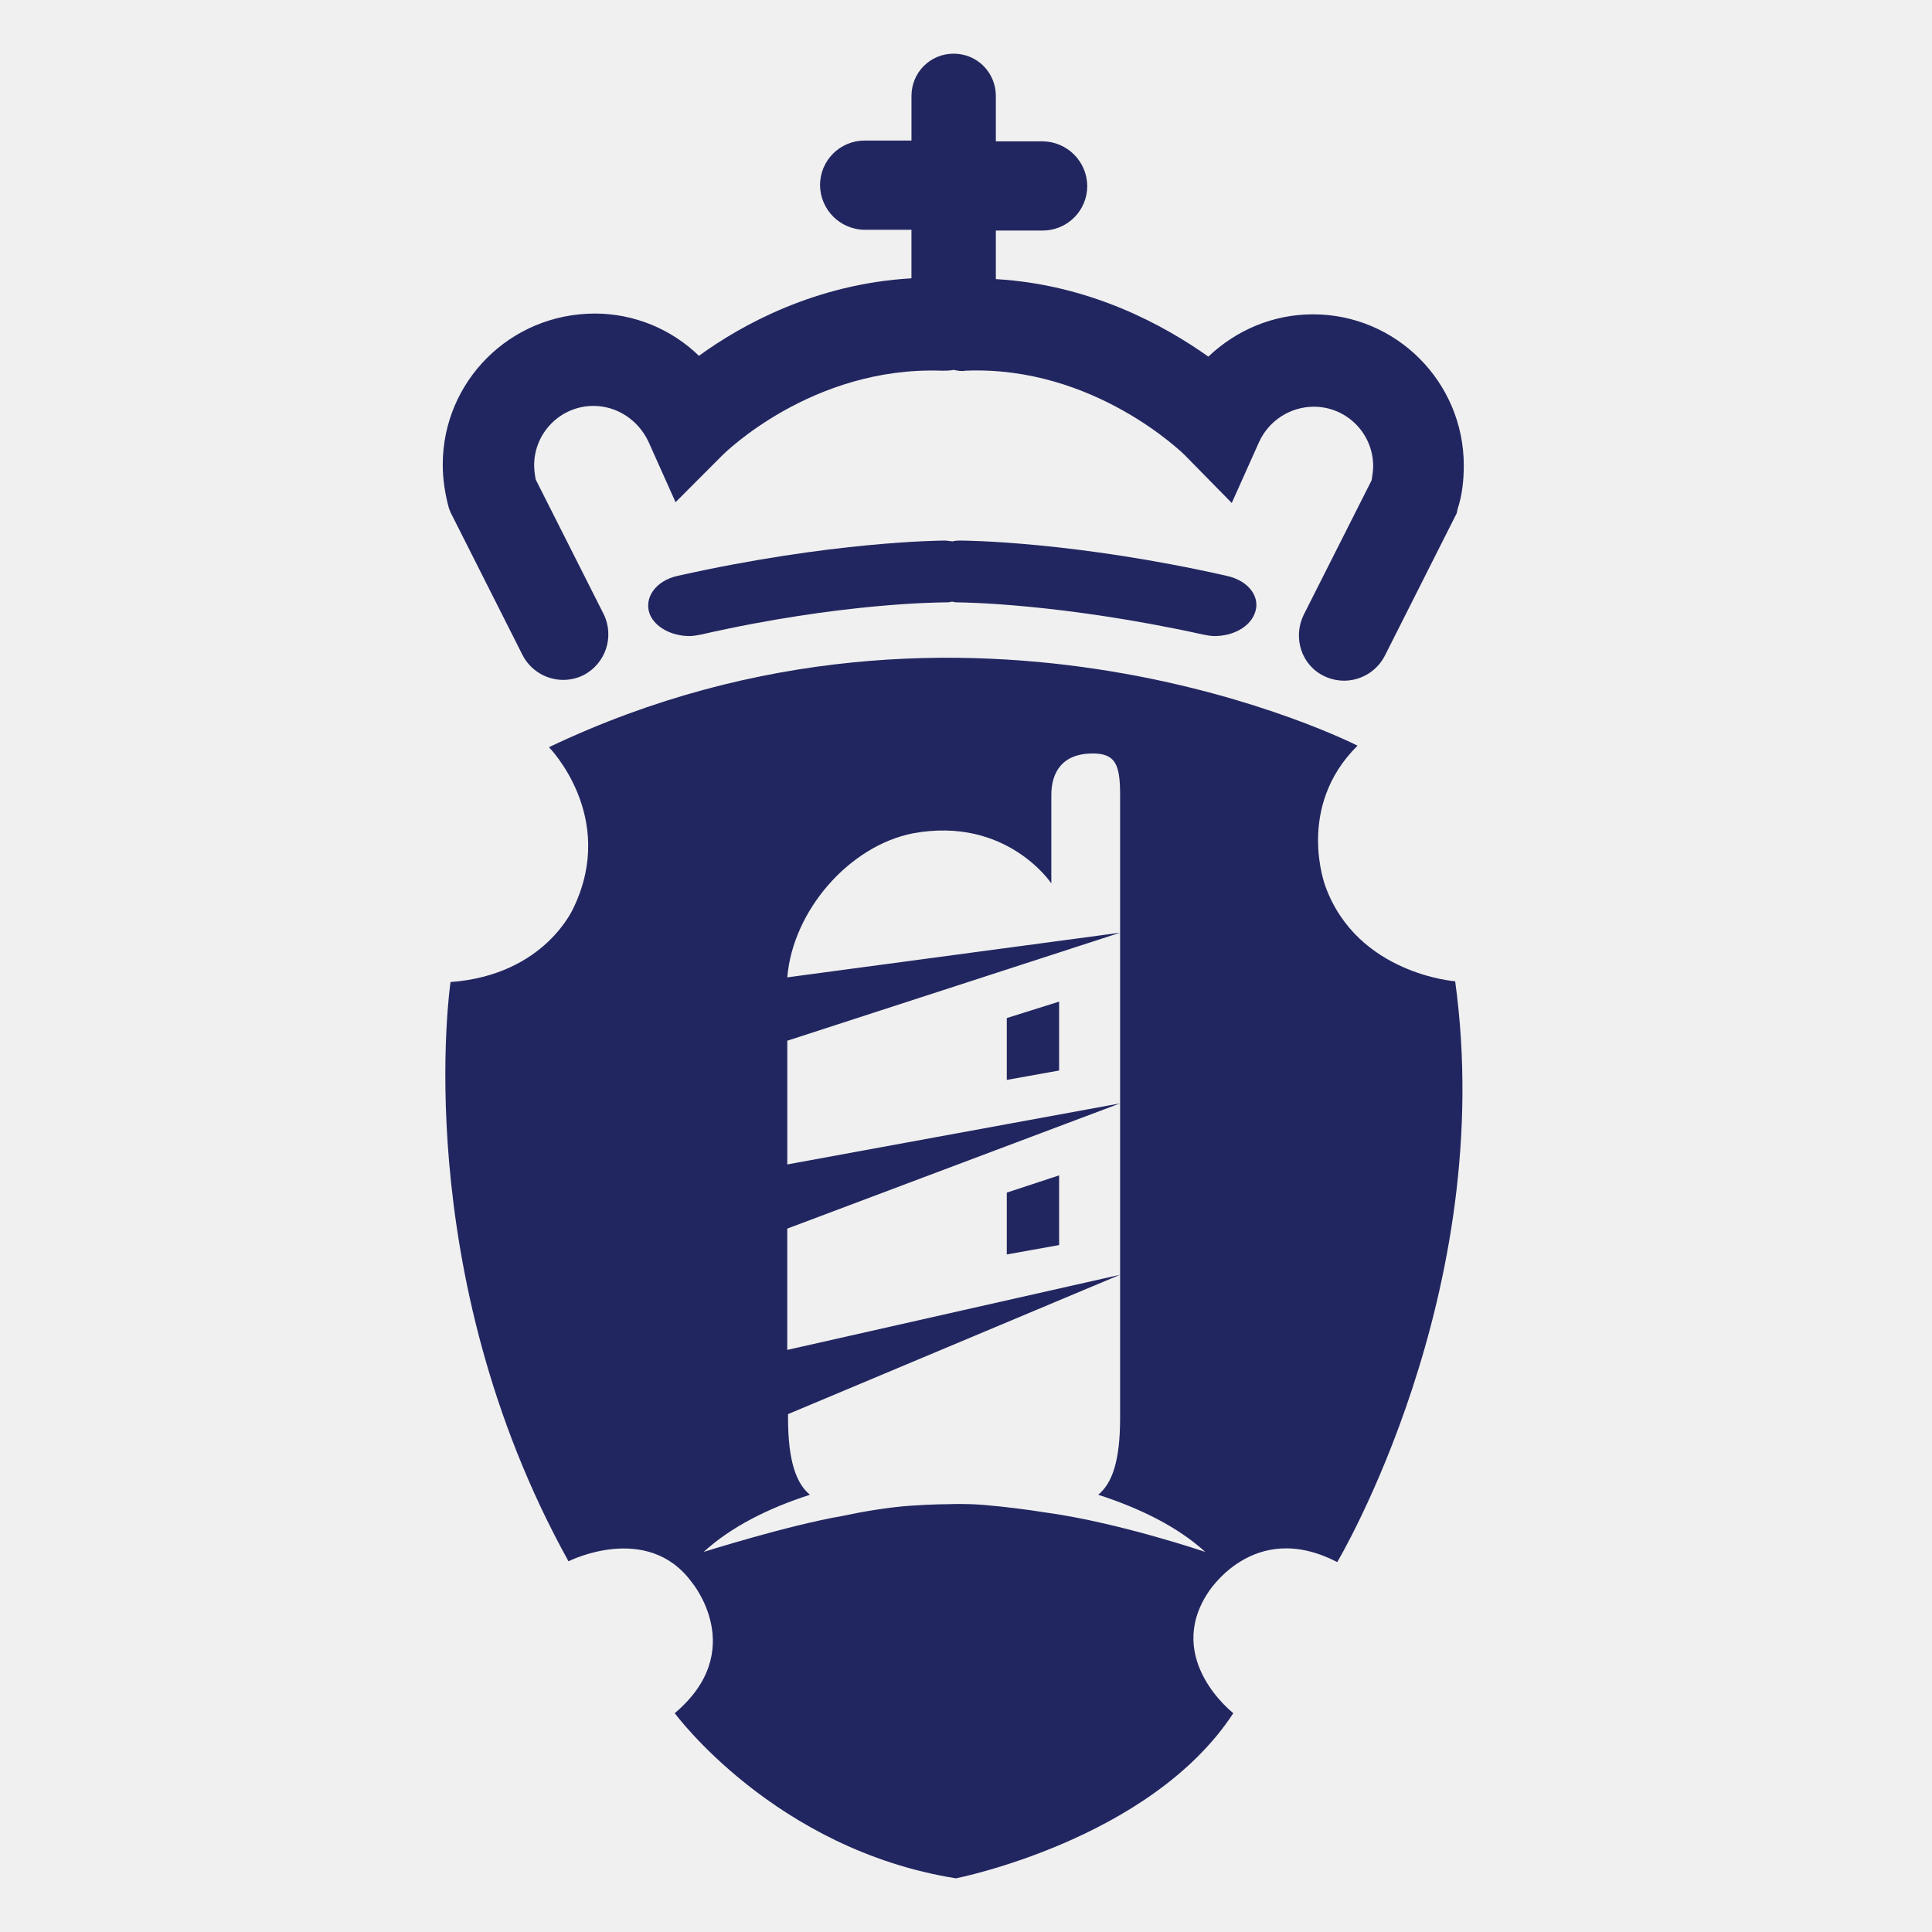
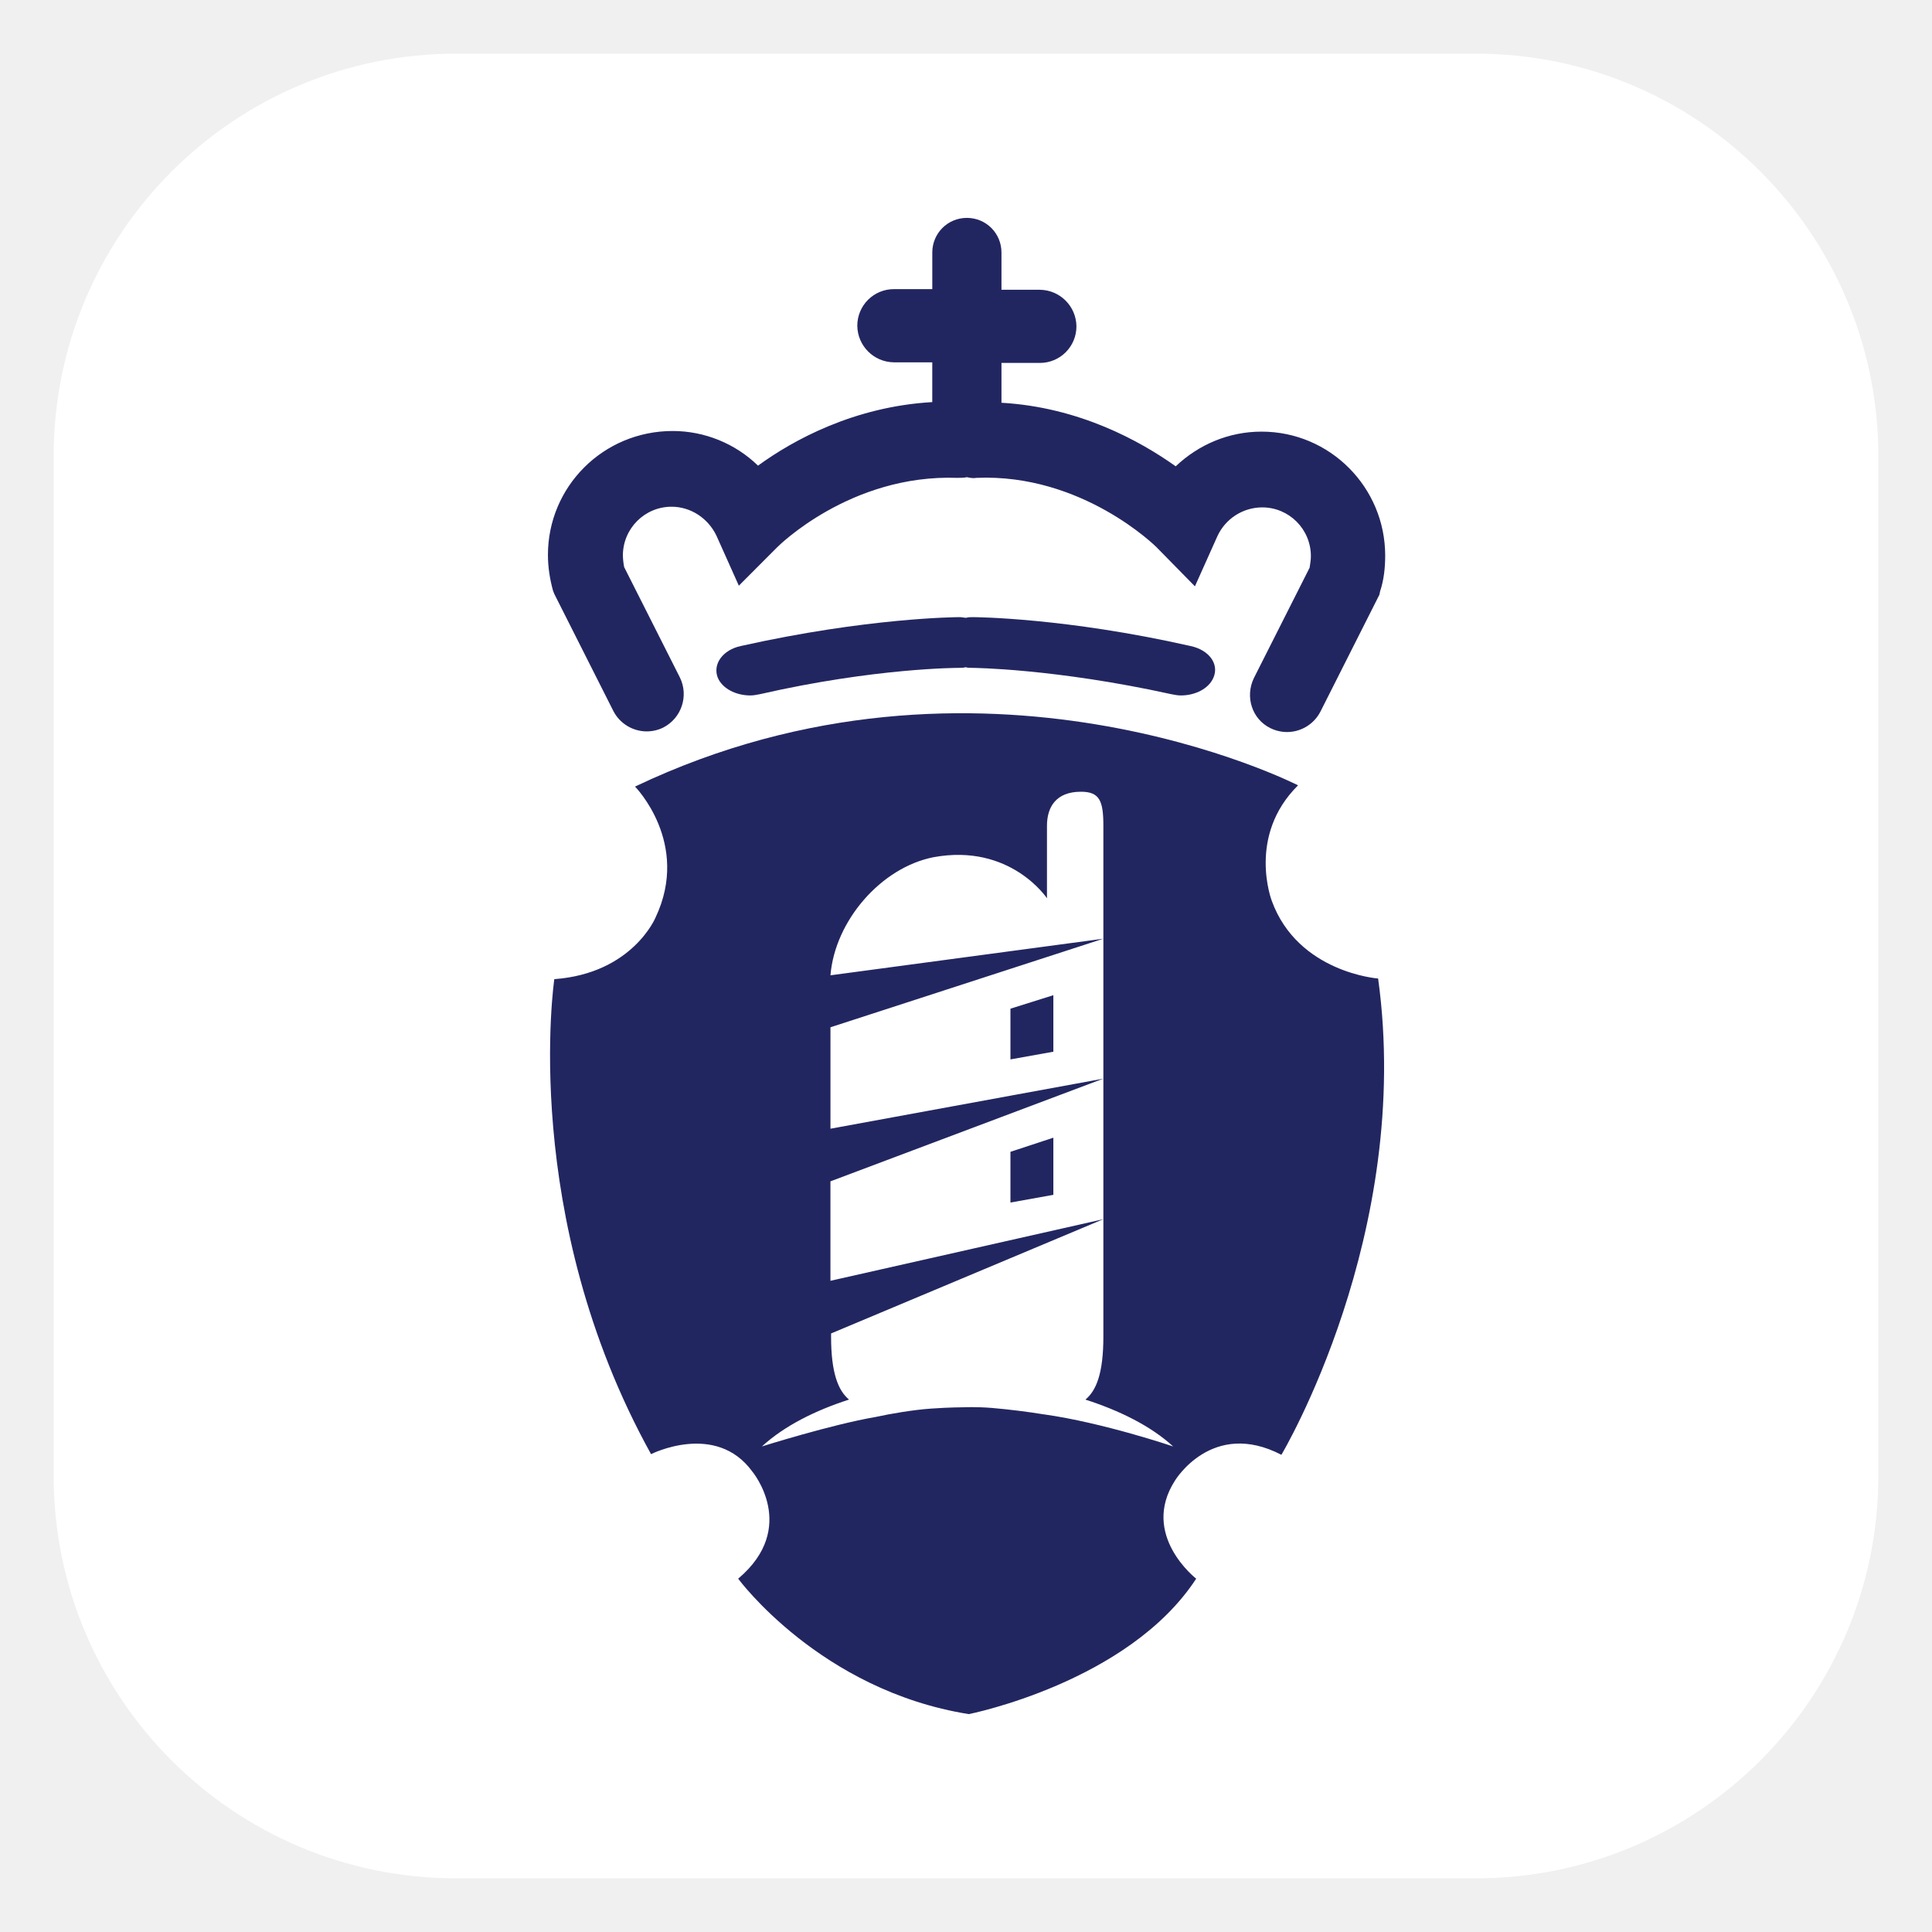
- <svg xmlns="http://www.w3.org/2000/svg" width="72" height="72" viewBox="-16.5 -2 72 72" fill="none">
-   <path fill="#222660" d="m.291 17.095 2.679 5.31a1.71 1.71 0 0 0 1.513.933c.262 0 .524-.059.757-.175a1.711 1.711 0 0 0 .757-2.276L3.464 15.87a3.221 3.221 0 0 1-.058-.525c0-1.226.99-2.218 2.213-2.218.873 0 1.66.525 2.038 1.313l1.019 2.276 1.746-1.75c.03-.03 3.32-3.326 8.181-3.151.146 0 .291 0 .437-.03.146.03.291.059.437.03 4.803-.204 8.151 3.121 8.18 3.15l1.747 1.78 1.02-2.276a2.248 2.248 0 0 1 2.037-1.312c1.223 0 2.213.991 2.213 2.217 0 .175-.03.35-.058.525l-2.533 5.017c-.408.846-.088 1.867.757 2.276.233.116.495.175.757.175a1.71 1.71 0 0 0 1.514-.934l2.678-5.309.029-.146c.175-.525.233-1.08.233-1.634 0-3.092-2.504-5.63-5.619-5.63-1.485 0-2.853.584-3.901 1.576-1.601-1.138-4.367-2.684-7.919-2.888v-1.81h1.747a1.66 1.66 0 0 0 1.66-1.662 1.68 1.68 0 0 0-1.66-1.663h-1.747V1.575C20.612.7 19.913 0 19.04 0c-.873 0-1.572.7-1.572 1.575v1.663H15.72a1.66 1.66 0 0 0-1.66 1.663 1.68 1.68 0 0 0 1.66 1.663h1.747v1.808c-3.552.205-6.318 1.722-7.919 2.888a5.58 5.58 0 0 0-3.872-1.575C2.504 9.685 0 12.223 0 15.315c0 .555.087 1.109.233 1.634l.058.146Z" />
-   <path fill="#222660" d="M19.302 18.145c-.087 0-.204 0-.291.03-.087 0-.204-.03-.291-.03-.175 0-4.222.03-9.957 1.313-.815.175-1.28.817-1.048 1.43.204.495.815.816 1.485.816.145 0 .29-.03.436-.058 5.24-1.196 8.996-1.196 9.055-1.196.087 0 .204 0 .29-.03.088.03.205.03.292.03.03 0 3.756.029 9.054 1.196.146.029.291.058.437.058.67 0 1.28-.32 1.485-.817.262-.612-.204-1.254-1.048-1.43-5.678-1.283-9.753-1.312-9.899-1.312Zm3.232 36.232a32.533 32.533 0 0 0-2.359-.292c-.727-.058-1.28-.03-1.28-.03s-.641 0-1.485.06c-.816.057-1.834.232-2.504.378-2.038.35-5.182 1.342-5.182 1.342 1.019-.933 2.416-1.633 3.96-2.13-.496-.408-.816-1.224-.816-2.858V50.7l12.373-5.193-12.402 2.8v-4.52L25.24 39.12 12.84 41.395v-4.61L25.24 32.76 12.84 34.423c.204-2.48 2.3-4.9 4.687-5.368 3.494-.641 5.153 1.867 5.153 1.867v-3.296c0-.846.408-1.546 1.543-1.546.845 0 1.02.408 1.02 1.546v23.22c0 1.664-.321 2.451-.816 2.86 1.543.496 2.97 1.196 3.989 2.13 0 0-3.174-1.08-5.881-1.46ZM37.73 34.569s-3.64-.263-4.833-3.53c0 0-1.136-2.946 1.194-5.25 0 0-14.47-7.41-30.133.057 0 0 2.533 2.568.932 5.951 0 0-1.048 2.539-4.6 2.801 0 0-1.601 10.764 4.396 21.587 0 0 2.94-1.487 4.6.788 0 0 2.125 2.538-.64 4.872 0 0 3.726 5.076 10.48 6.155 0 0 7.25-1.43 10.336-6.155 0 0-2.562-1.984-.961-4.464 0 0 1.688-2.8 4.833-1.166 0 0 5.997-10.036 4.396-21.646Z" />
-   <path fill="#222660" d="m22.97 37.895-1.95.35V35.94l1.95-.613v2.568Zm0 6.505-1.95.35v-2.305l1.95-.642V44.4Z" />
+ <svg xmlns="http://www.w3.org/2000/svg" width="72" height="72" viewBox="0 0 72 72" fill="none">
+   <rect x="2" y="2" width="68" height="68" rx="15" ry="15" fill="#FFFFFF" />
+   <g transform="translate(20.42, 8.12) scale(0.82)">
+     <path fill="#222660" d="m.291 17.095 2.679 5.31a1.71 1.71 0 0 0 1.513.933c.262 0 .524-.059.757-.175a1.711 1.711 0 0 0 .757-2.276L3.464 15.87a3.221 3.221 0 0 1-.058-.525c0-1.226.99-2.218 2.213-2.218.873 0 1.66.525 2.038 1.313l1.019 2.276 1.746-1.75c.03-.03 3.32-3.326 8.181-3.151.146 0 .291 0 .437-.03.146.03.291.059.437.03 4.803-.204 8.151 3.121 8.18 3.15l1.747 1.78 1.02-2.276a2.248 2.248 0 0 1 2.037-1.312c1.223 0 2.213.991 2.213 2.217 0 .175-.03.35-.058.525l-2.533 5.017c-.408.846-.088 1.867.757 2.276.233.116.495.175.757.175a1.71 1.71 0 0 0 1.514-.934l2.678-5.309.029-.146c.175-.525.233-1.08.233-1.634 0-3.092-2.504-5.63-5.619-5.63-1.485 0-2.853.584-3.901 1.576-1.601-1.138-4.367-2.684-7.919-2.888v-1.81h1.747a1.66 1.66 0 0 0 1.66-1.662 1.68 1.68 0 0 0-1.66-1.663h-1.747V1.575C20.612.7 19.913 0 19.04 0c-.873 0-1.572.7-1.572 1.575v1.663H15.72a1.66 1.66 0 0 0-1.66 1.663 1.68 1.68 0 0 0 1.66 1.663h1.747v1.808c-3.552.205-6.318 1.722-7.919 2.888a5.58 5.58 0 0 0-3.872-1.575C2.504 9.685 0 12.223 0 15.315c0 .555.087 1.109.233 1.634l.058.146Z" />
+     <path fill="#222660" d="M19.302 18.145c-.087 0-.204 0-.291.03-.087 0-.204-.03-.291-.03-.175 0-4.222.03-9.957 1.313-.815.175-1.28.817-1.048 1.43.204.495.815.816 1.485.816.145 0 .29-.03.436-.058 5.24-1.196 8.996-1.196 9.055-1.196.087 0 .204 0 .29-.03.088.03.205.03.292.03.03 0 3.756.029 9.054 1.196.146.029.291.058.437.058.67 0 1.28-.32 1.485-.817.262-.612-.204-1.254-1.048-1.43-5.678-1.283-9.753-1.312-9.899-1.312Zm3.232 36.232a32.533 32.533 0 0 0-2.359-.292c-.727-.058-1.28-.03-1.28-.03s-.641 0-1.485.06c-.816.057-1.834.232-2.504.378-2.038.35-5.182 1.342-5.182 1.342 1.019-.933 2.416-1.633 3.96-2.13-.496-.408-.816-1.224-.816-2.858V50.7l12.373-5.193-12.402 2.8v-4.52L25.24 39.12 12.84 41.395v-4.61L25.24 32.76 12.84 34.423c.204-2.48 2.3-4.9 4.687-5.368 3.494-.641 5.153 1.867 5.153 1.867v-3.296c0-.846.408-1.546 1.543-1.546.845 0 1.02.408 1.02 1.546v23.22c0 1.664-.321 2.451-.816 2.86 1.543.496 2.97 1.196 3.989 2.13 0 0-3.174-1.08-5.881-1.46ZM37.73 34.569s-3.64-.263-4.833-3.53c0 0-1.136-2.946 1.194-5.25 0 0-14.47-7.41-30.133.057 0 0 2.533 2.568.932 5.951 0 0-1.048 2.539-4.6 2.801 0 0-1.601 10.764 4.396 21.587 0 0 2.94-1.487 4.6.788 0 0 2.125 2.538-.64 4.872 0 0 3.726 5.076 10.48 6.155 0 0 7.25-1.43 10.336-6.155 0 0-2.562-1.984-.961-4.464 0 0 1.688-2.8 4.833-1.166 0 0 5.997-10.036 4.396-21.646Z" />
+     <path fill="#222660" d="m22.97 37.895-1.95.35V35.94l1.95-.613v2.568Zm0 6.505-1.95.35v-2.305l1.95-.642V44.4Z" />
+   </g>
</svg>
